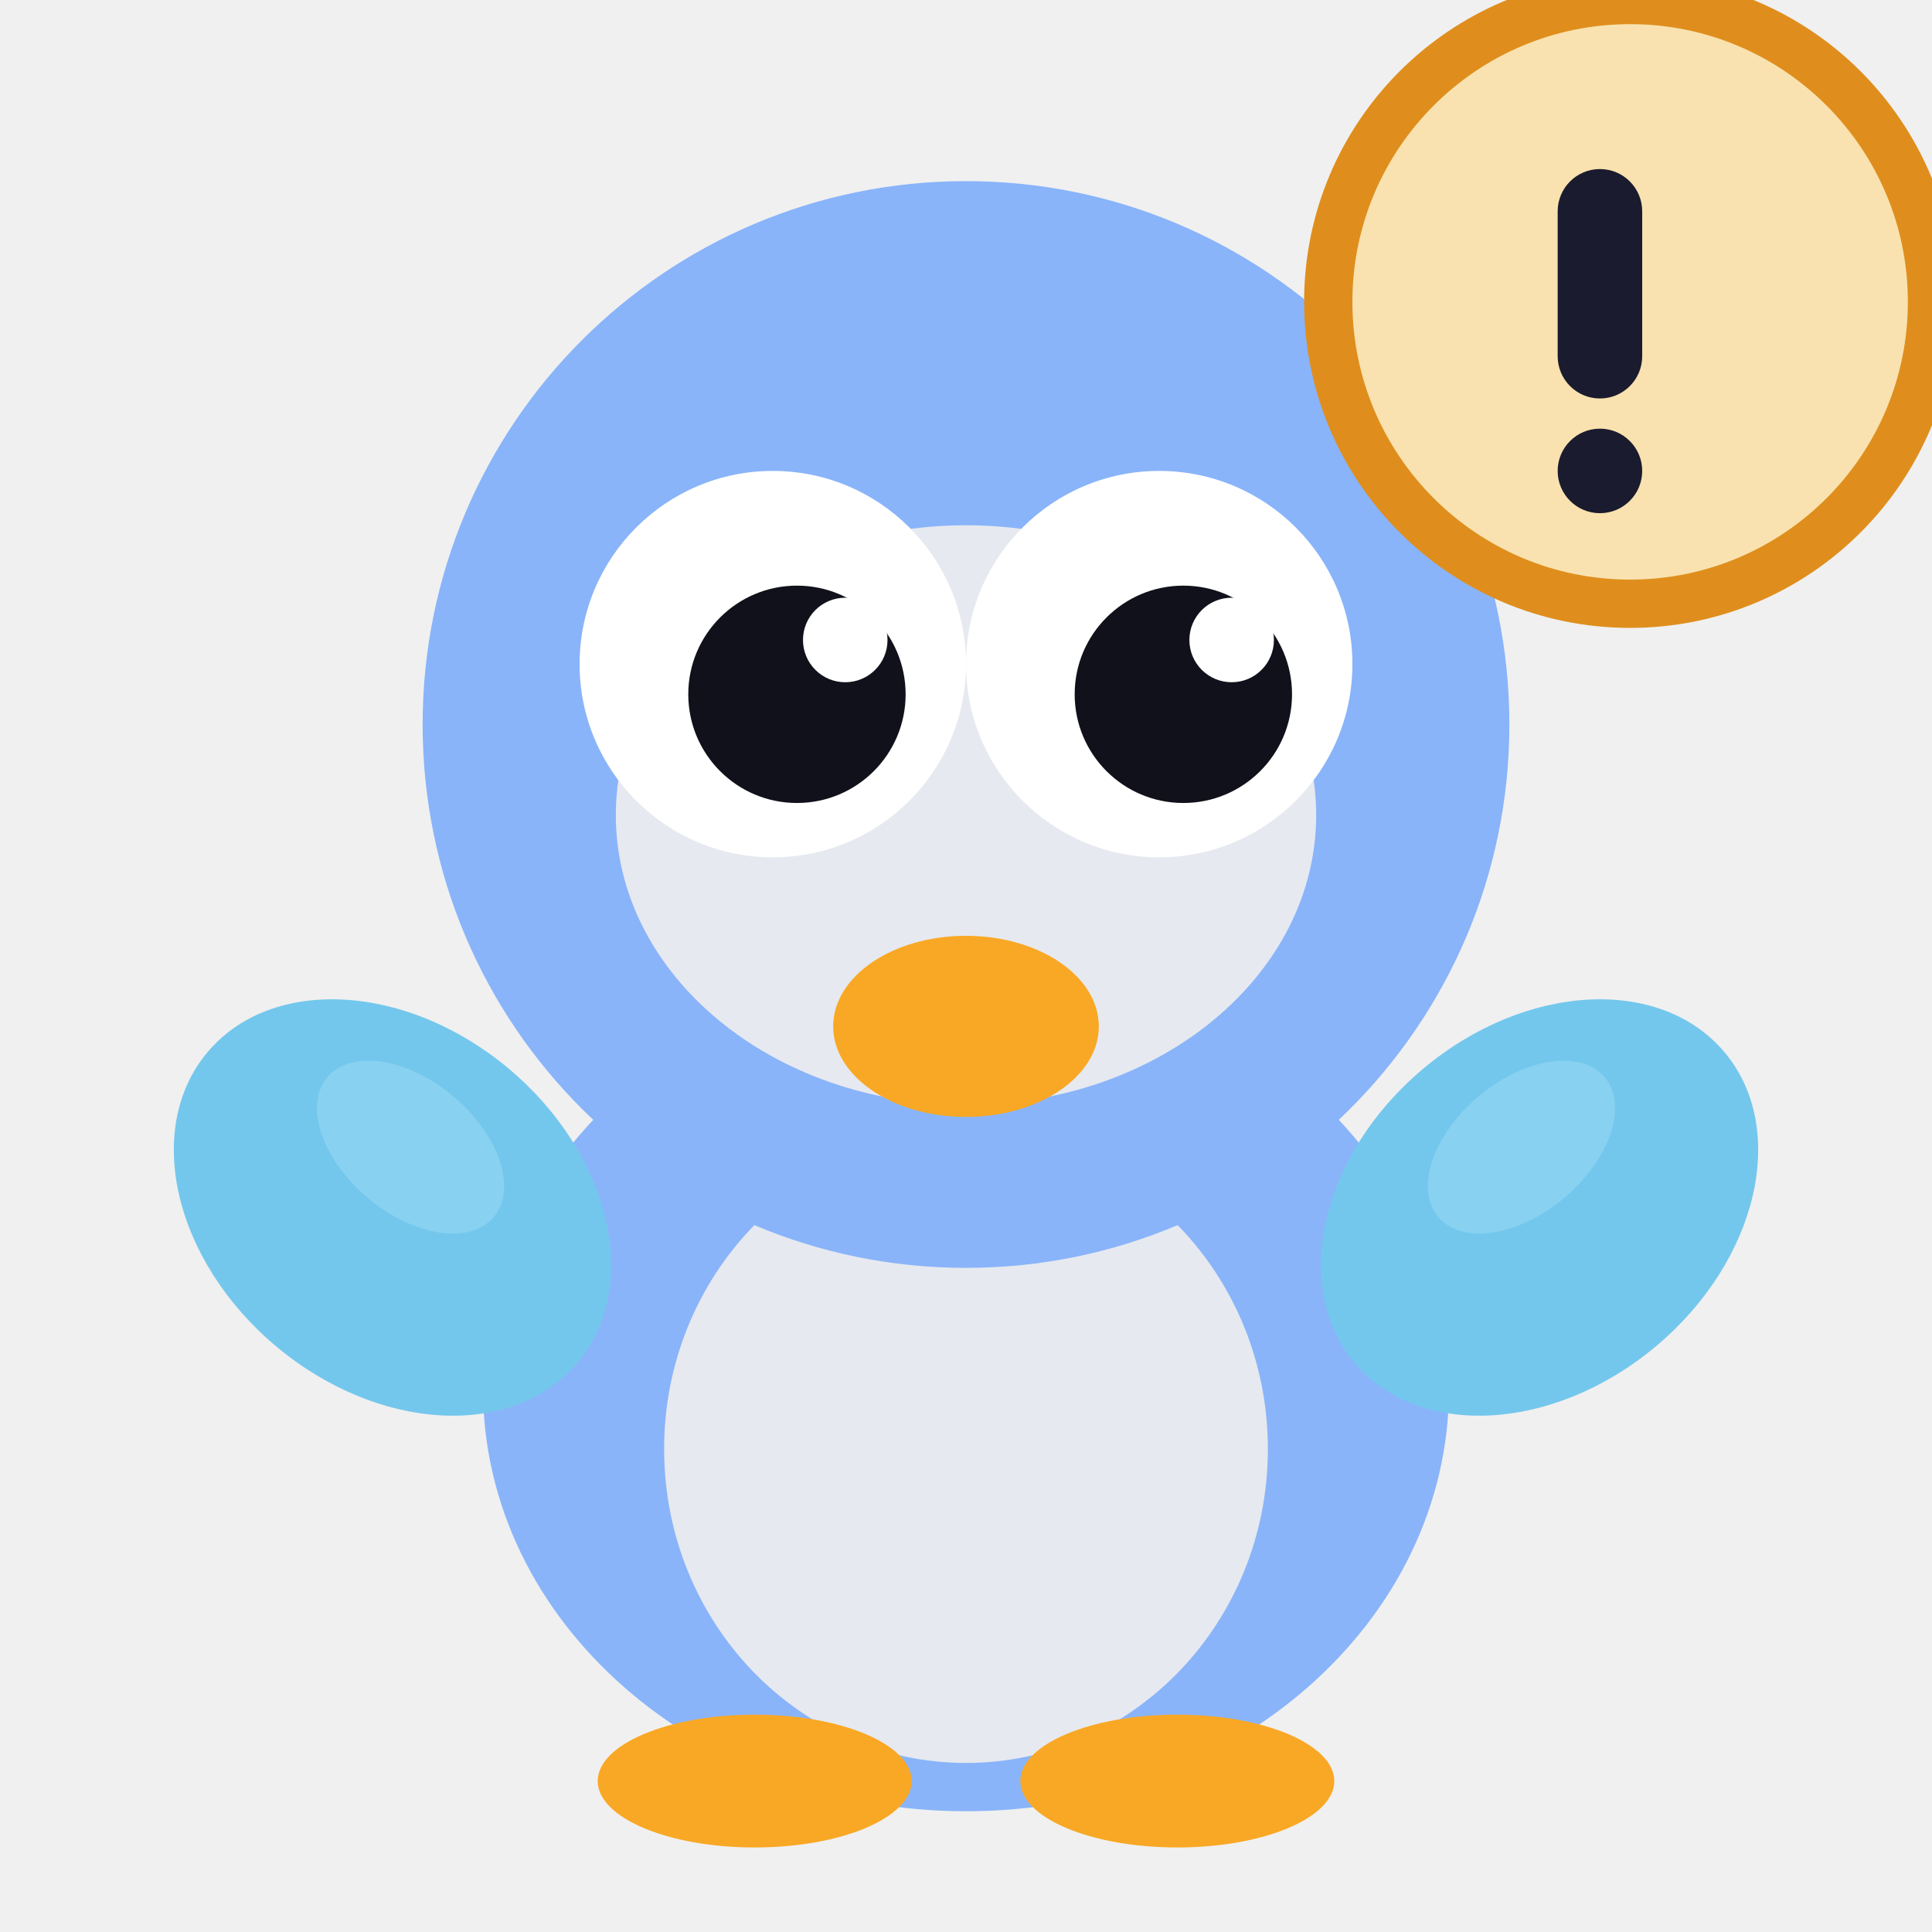
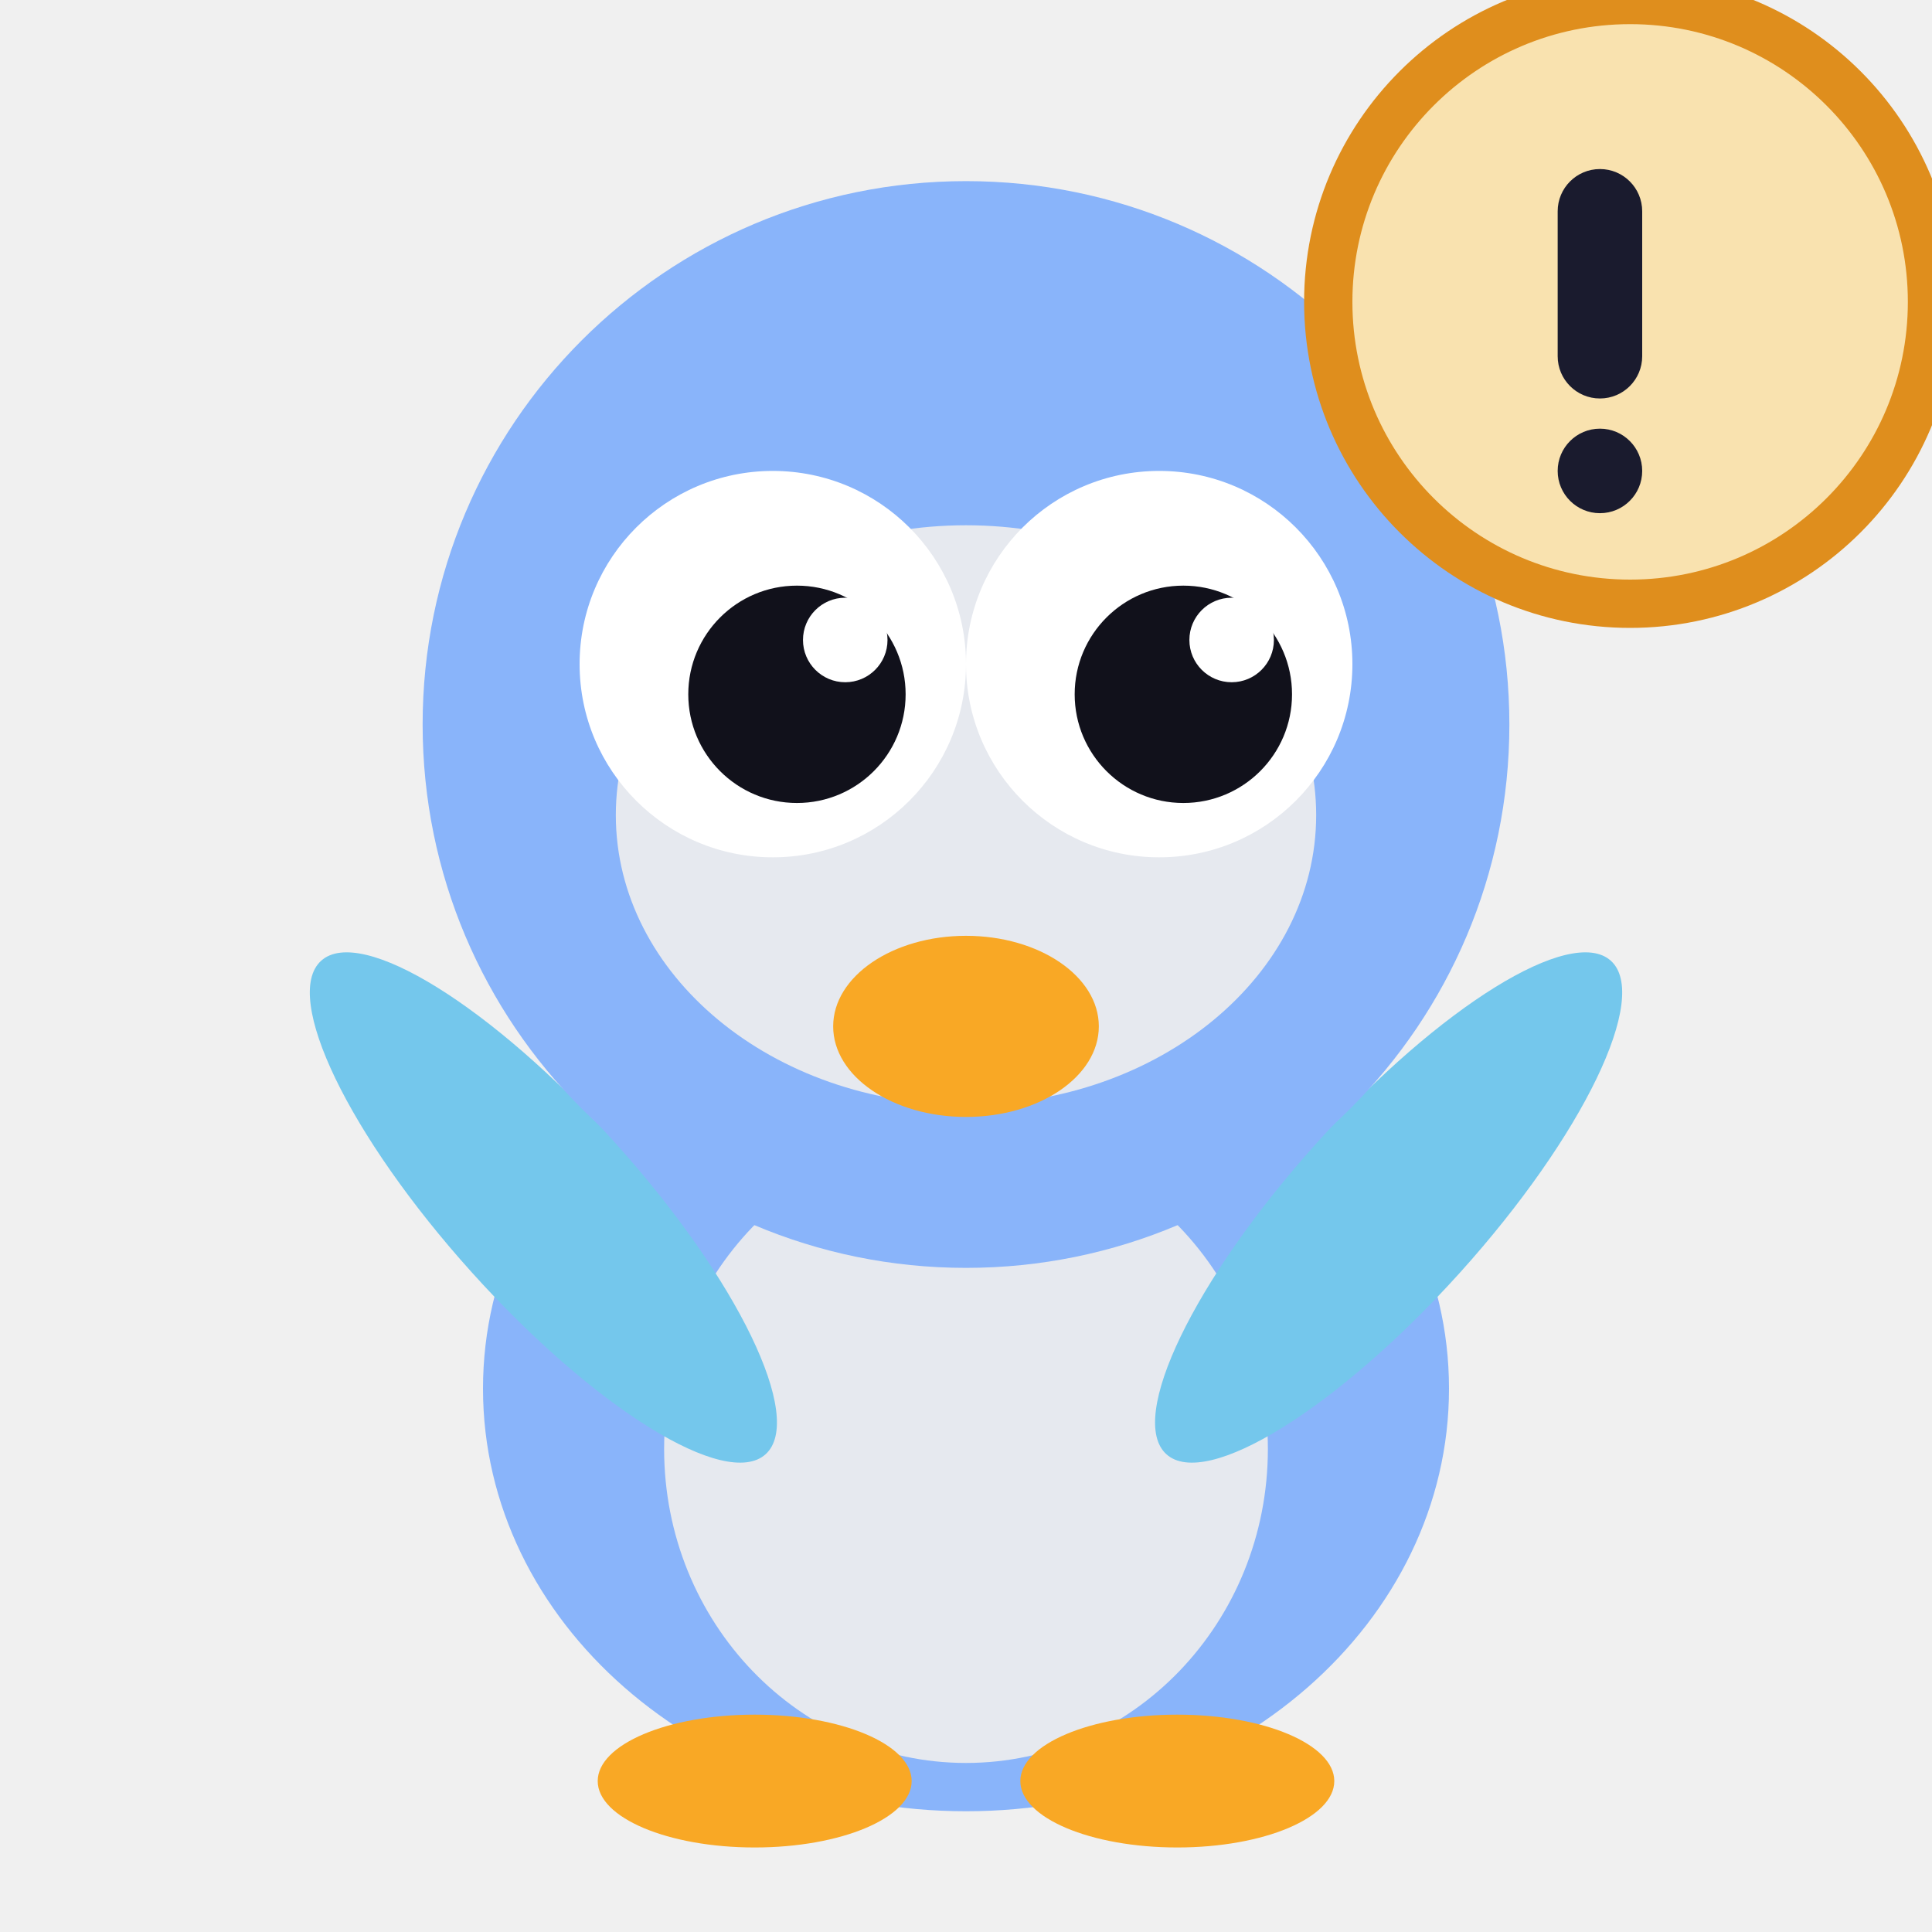
<svg xmlns="http://www.w3.org/2000/svg" viewBox="0 0 32 32">
  <ellipse cx="16" cy="23" rx="8" ry="7" fill="#89b4fa" />
  <ellipse cx="16" cy="24" rx="5" ry="5.2" fill="#e6e9ef" />
-   <ellipse cx="6.5" cy="20" rx="3" ry="4" fill="#74c7ec" transform="rotate(-50 6.5 20)" />
-   <ellipse cx="6.8" cy="19" rx="1.1" ry="1.8" fill="#99d8f5" opacity="0.55" transform="rotate(-50 6.8 19)" />
-   <ellipse cx="25.5" cy="20" rx="3" ry="4" fill="#74c7ec" transform="rotate(50 25.5 20)" />
-   <ellipse cx="25.2" cy="19" rx="1.1" ry="1.8" fill="#99d8f5" opacity="0.55" transform="rotate(50 25.2 19)" />
+   <ellipse cx="9" cy="20" rx="1.6" ry="5.5" fill="#74c7ec" transform="rotate(-42 9 20)" />
+   <ellipse cx="23" cy="20" rx="1.6" ry="5.5" fill="#74c7ec" transform="rotate(42 23 20)" />
  <circle cx="16" cy="12" r="9" fill="#89b4fa" />
  <ellipse cx="16" cy="13.5" rx="5.8" ry="4.8" fill="#e6e9ef" />
  <circle cx="12.8" cy="11" r="3.2" fill="white" />
  <circle cx="19.2" cy="11" r="3.2" fill="white" />
  <circle cx="13.2" cy="11.5" r="1.8" fill="#11111b" />
  <circle cx="19.6" cy="11.5" r="1.8" fill="#11111b" />
  <circle cx="14.0" cy="10.6" r="0.7" fill="white" />
  <circle cx="20.4" cy="10.6" r="0.7" fill="white" />
  <ellipse cx="16" cy="17" rx="2.2" ry="1.5" fill="#f9a825" />
  <ellipse cx="12.5" cy="29.5" rx="2.6" ry="1.1" fill="#f9a825" />
  <ellipse cx="19.5" cy="29.5" rx="2.6" ry="1.1" fill="#f9a825" />
  <circle cx="27" cy="5" r="5" fill="#f9e2af" stroke="#df8e1d" stroke-width="0.8" />
  <rect x="25.8" y="2.8" width="1.4" height="3.8" rx="0.7" fill="#1a1b2e" />
  <circle cx="26.5" cy="7.8" r="0.7" fill="#1a1b2e" />
</svg>
